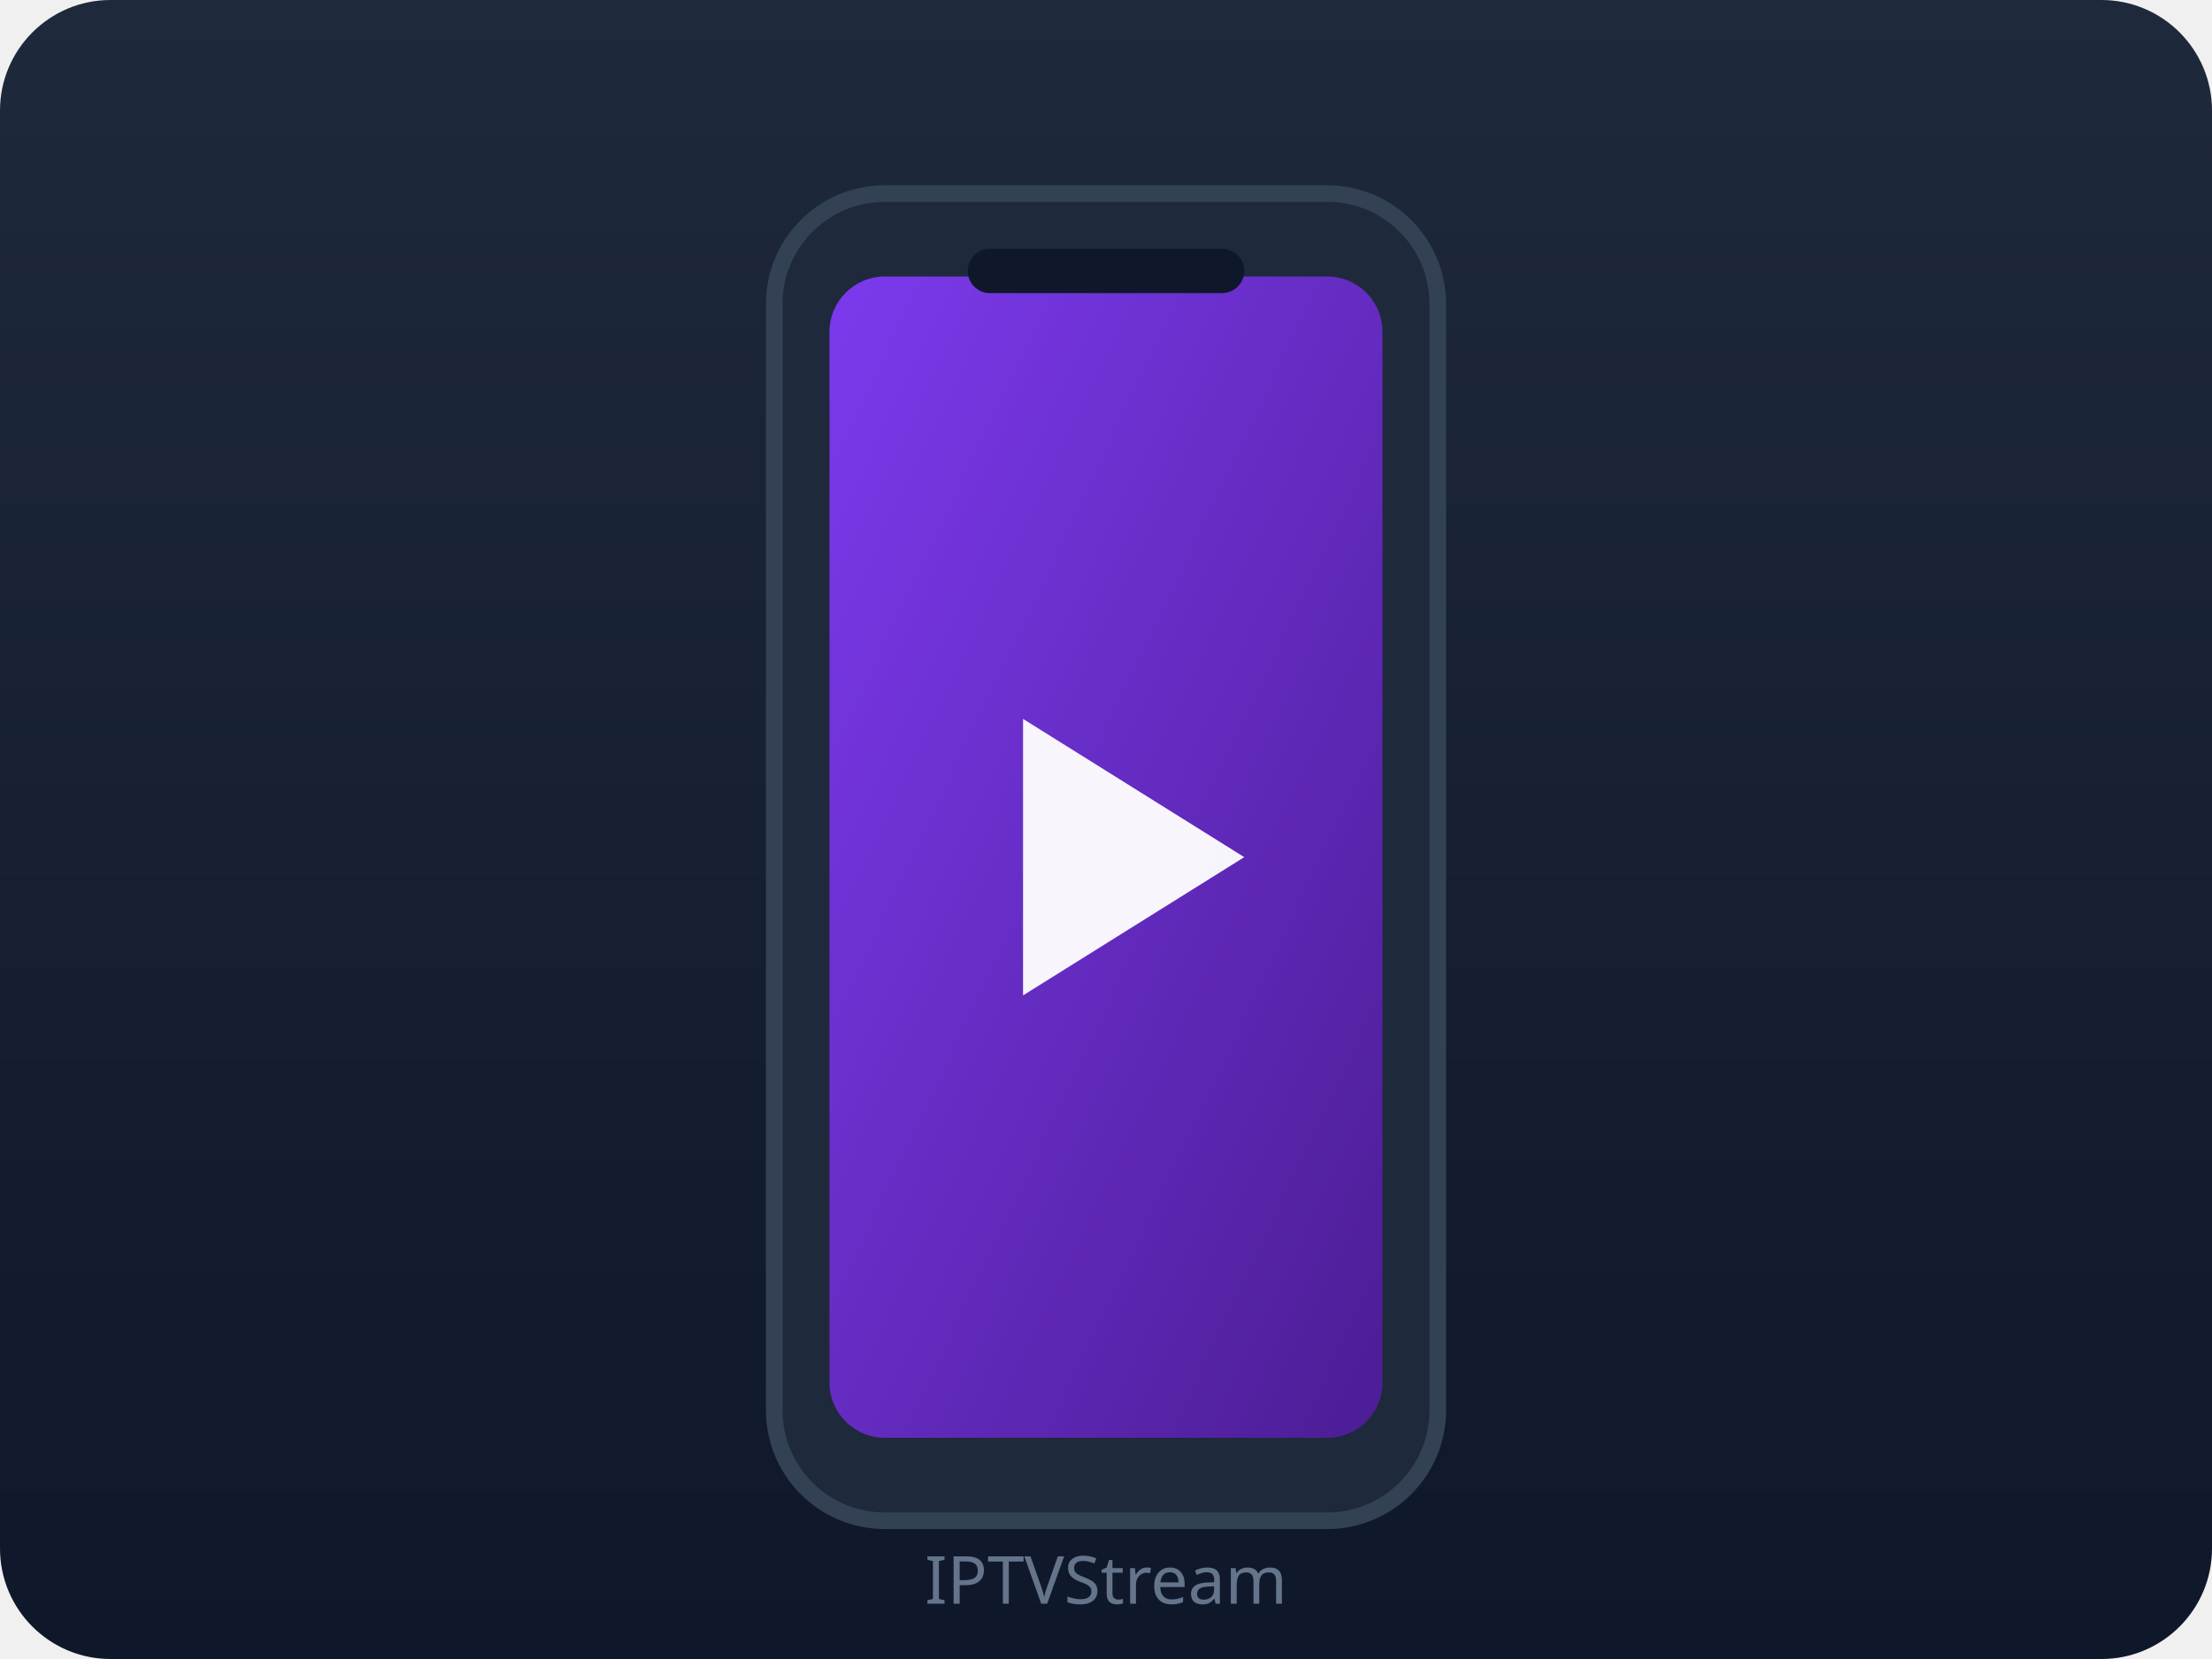
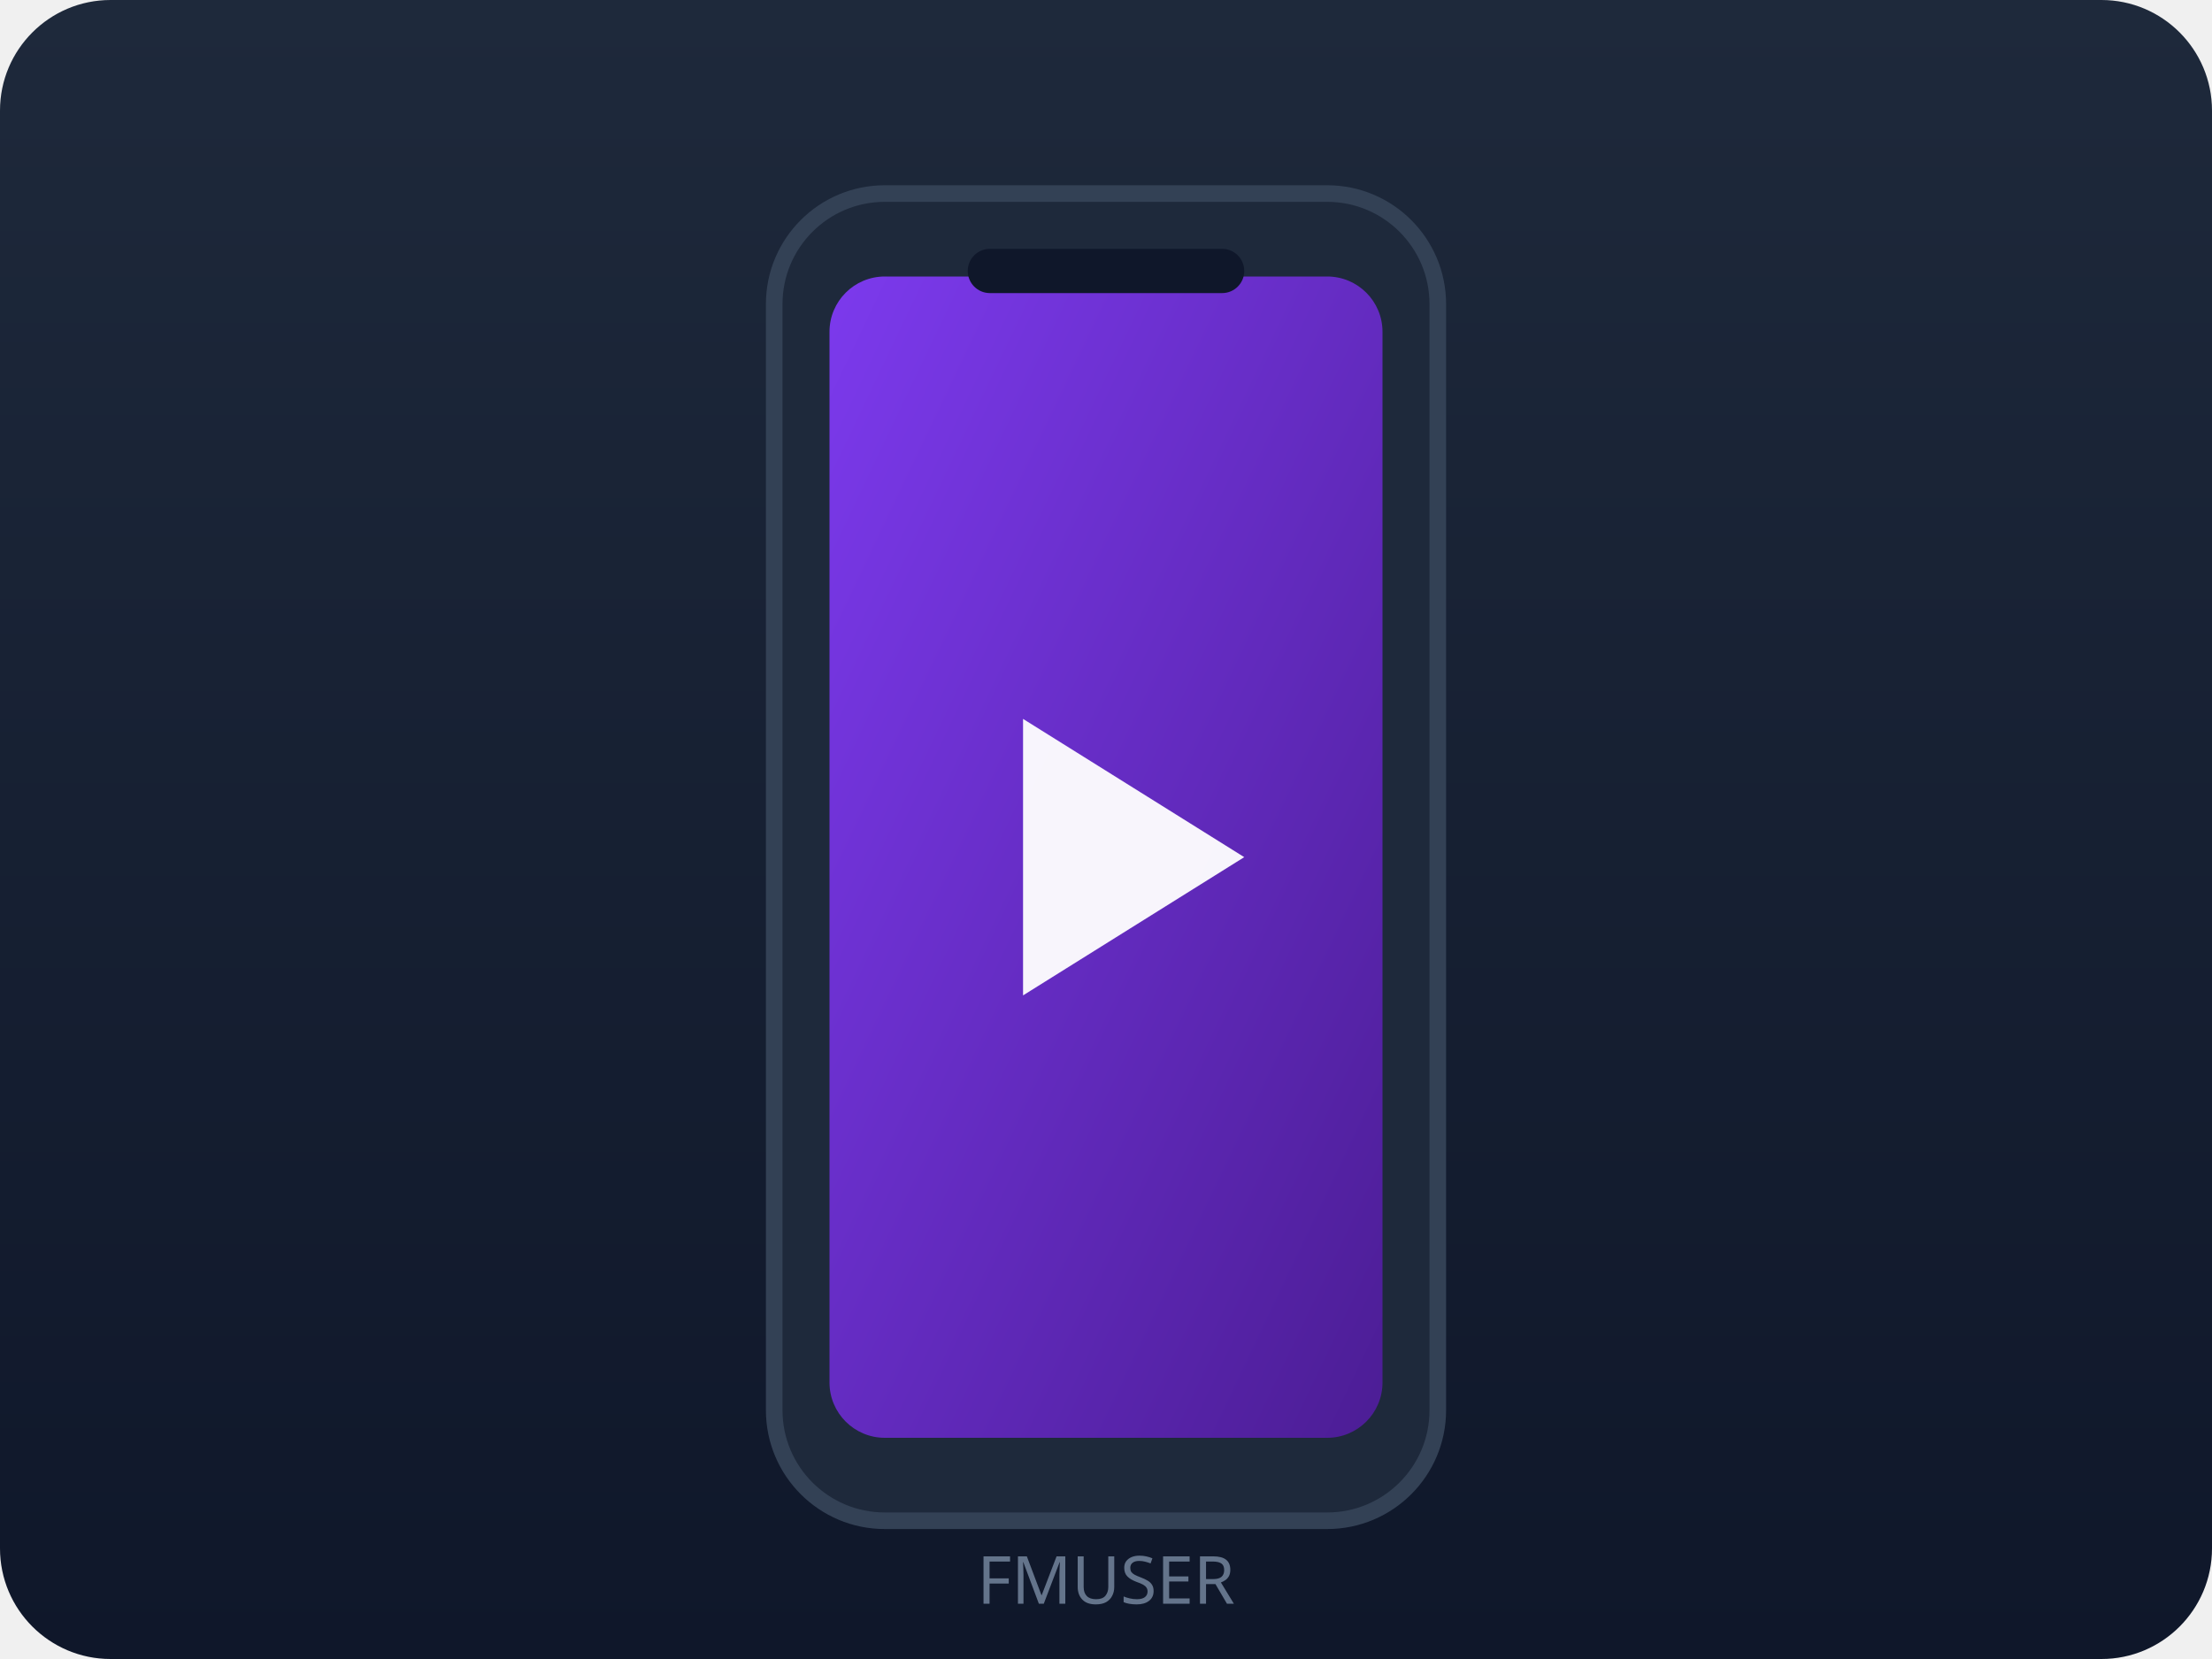
<svg xmlns="http://www.w3.org/2000/svg" viewBox="0 0 400 300" width="400" height="300" role="img" aria-label="Watch IPTV on smartphone">
  <defs>
    <linearGradient id="bg" x1="0" y1="0" x2="0" y2="1">
      <stop offset="0" stop-color="#1e293b" />
      <stop offset="1" stop-color="#0f172a" />
    </linearGradient>
    <linearGradient id="scr" x1="0" y1="0" x2="1" y2="1">
      <stop offset="0" stop-color="#7c3aed" />
      <stop offset="1" stop-color="#4c1d95" />
    </linearGradient>
  </defs>
  <rect width="400" height="300" rx="20" fill="url(#bg)" />
  <rect x="140" y="35" width="120" height="240" rx="20" fill="#1e293b" stroke="#334155" stroke-width="3" />
  <rect x="150" y="50" width="100" height="210" rx="10" fill="url(#scr)" />
  <path d="M185 130 L225 155 L185 180 Z" fill="#ffffff" opacity="0.95" />
  <rect x="175" y="45" width="50" height="8" rx="4" fill="#0f172a" />
-   <text x="200" y="290" text-anchor="middle" font-family="sans-serif" font-size="12" fill="#64748b">IPTVStream</text>
+   <text x="200" y="290" text-anchor="middle" font-family="sans-serif" font-size="12" fill="#64748b">FMUSER</text>
</svg>
